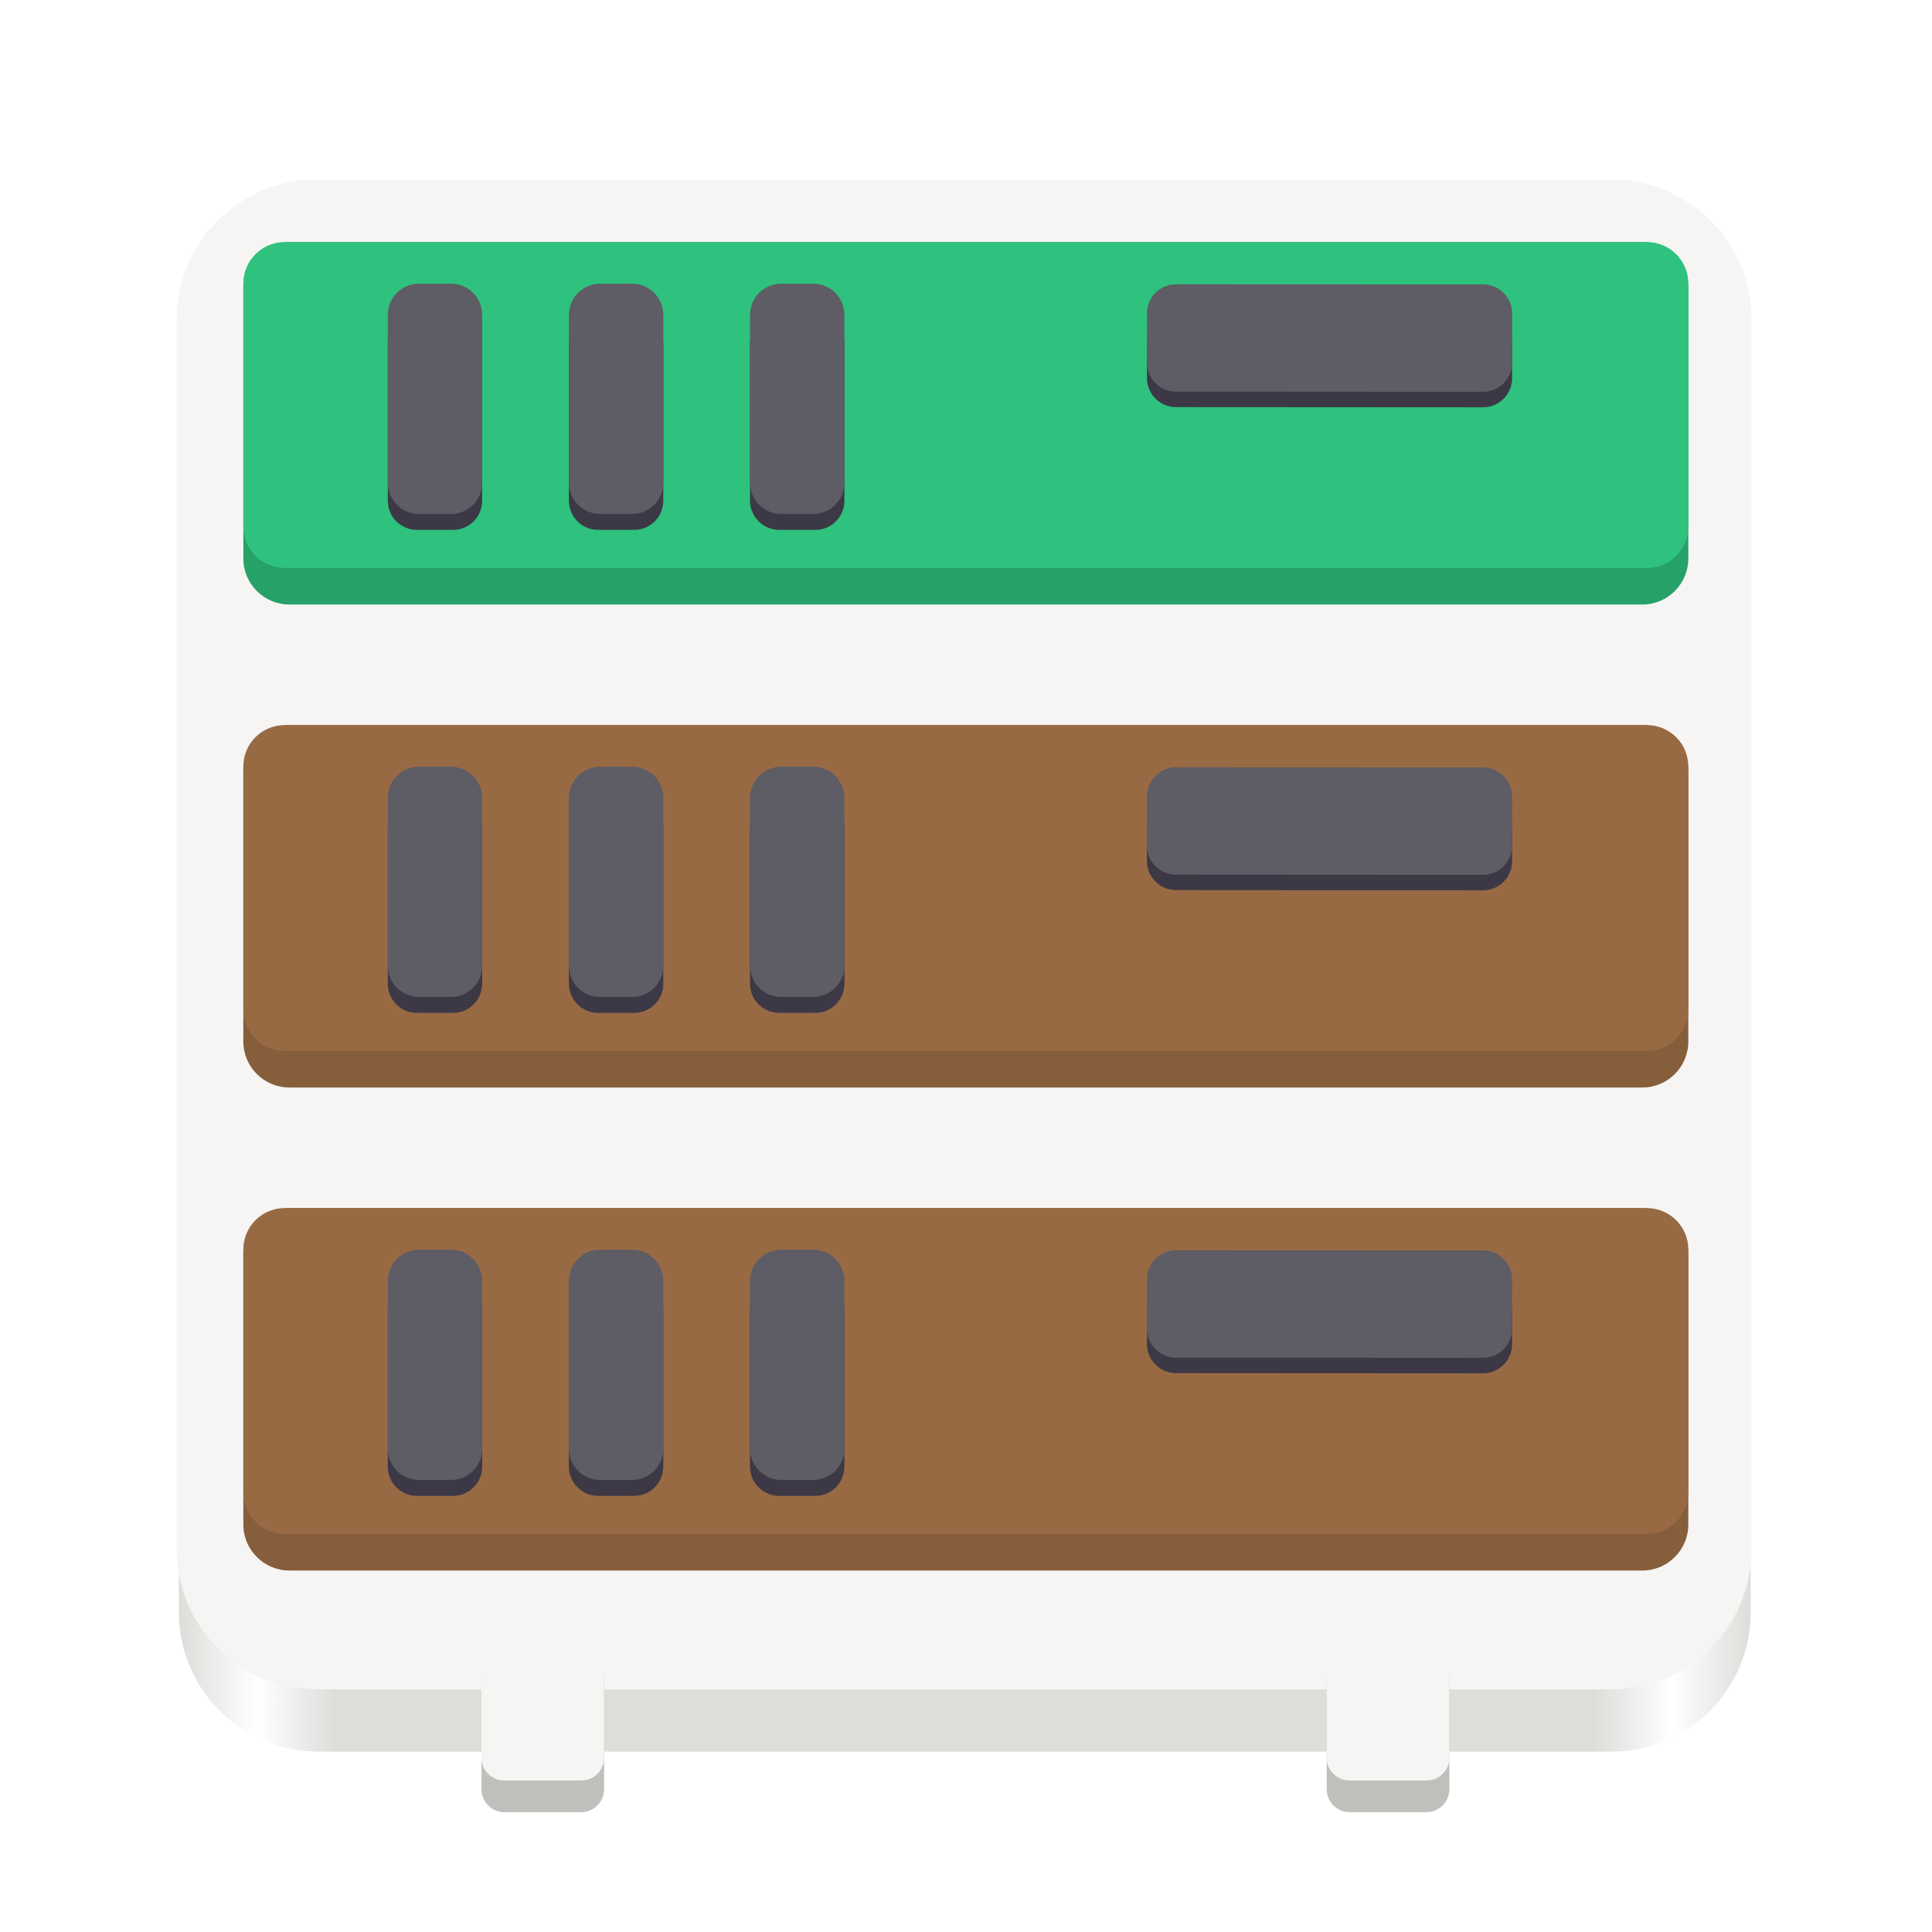
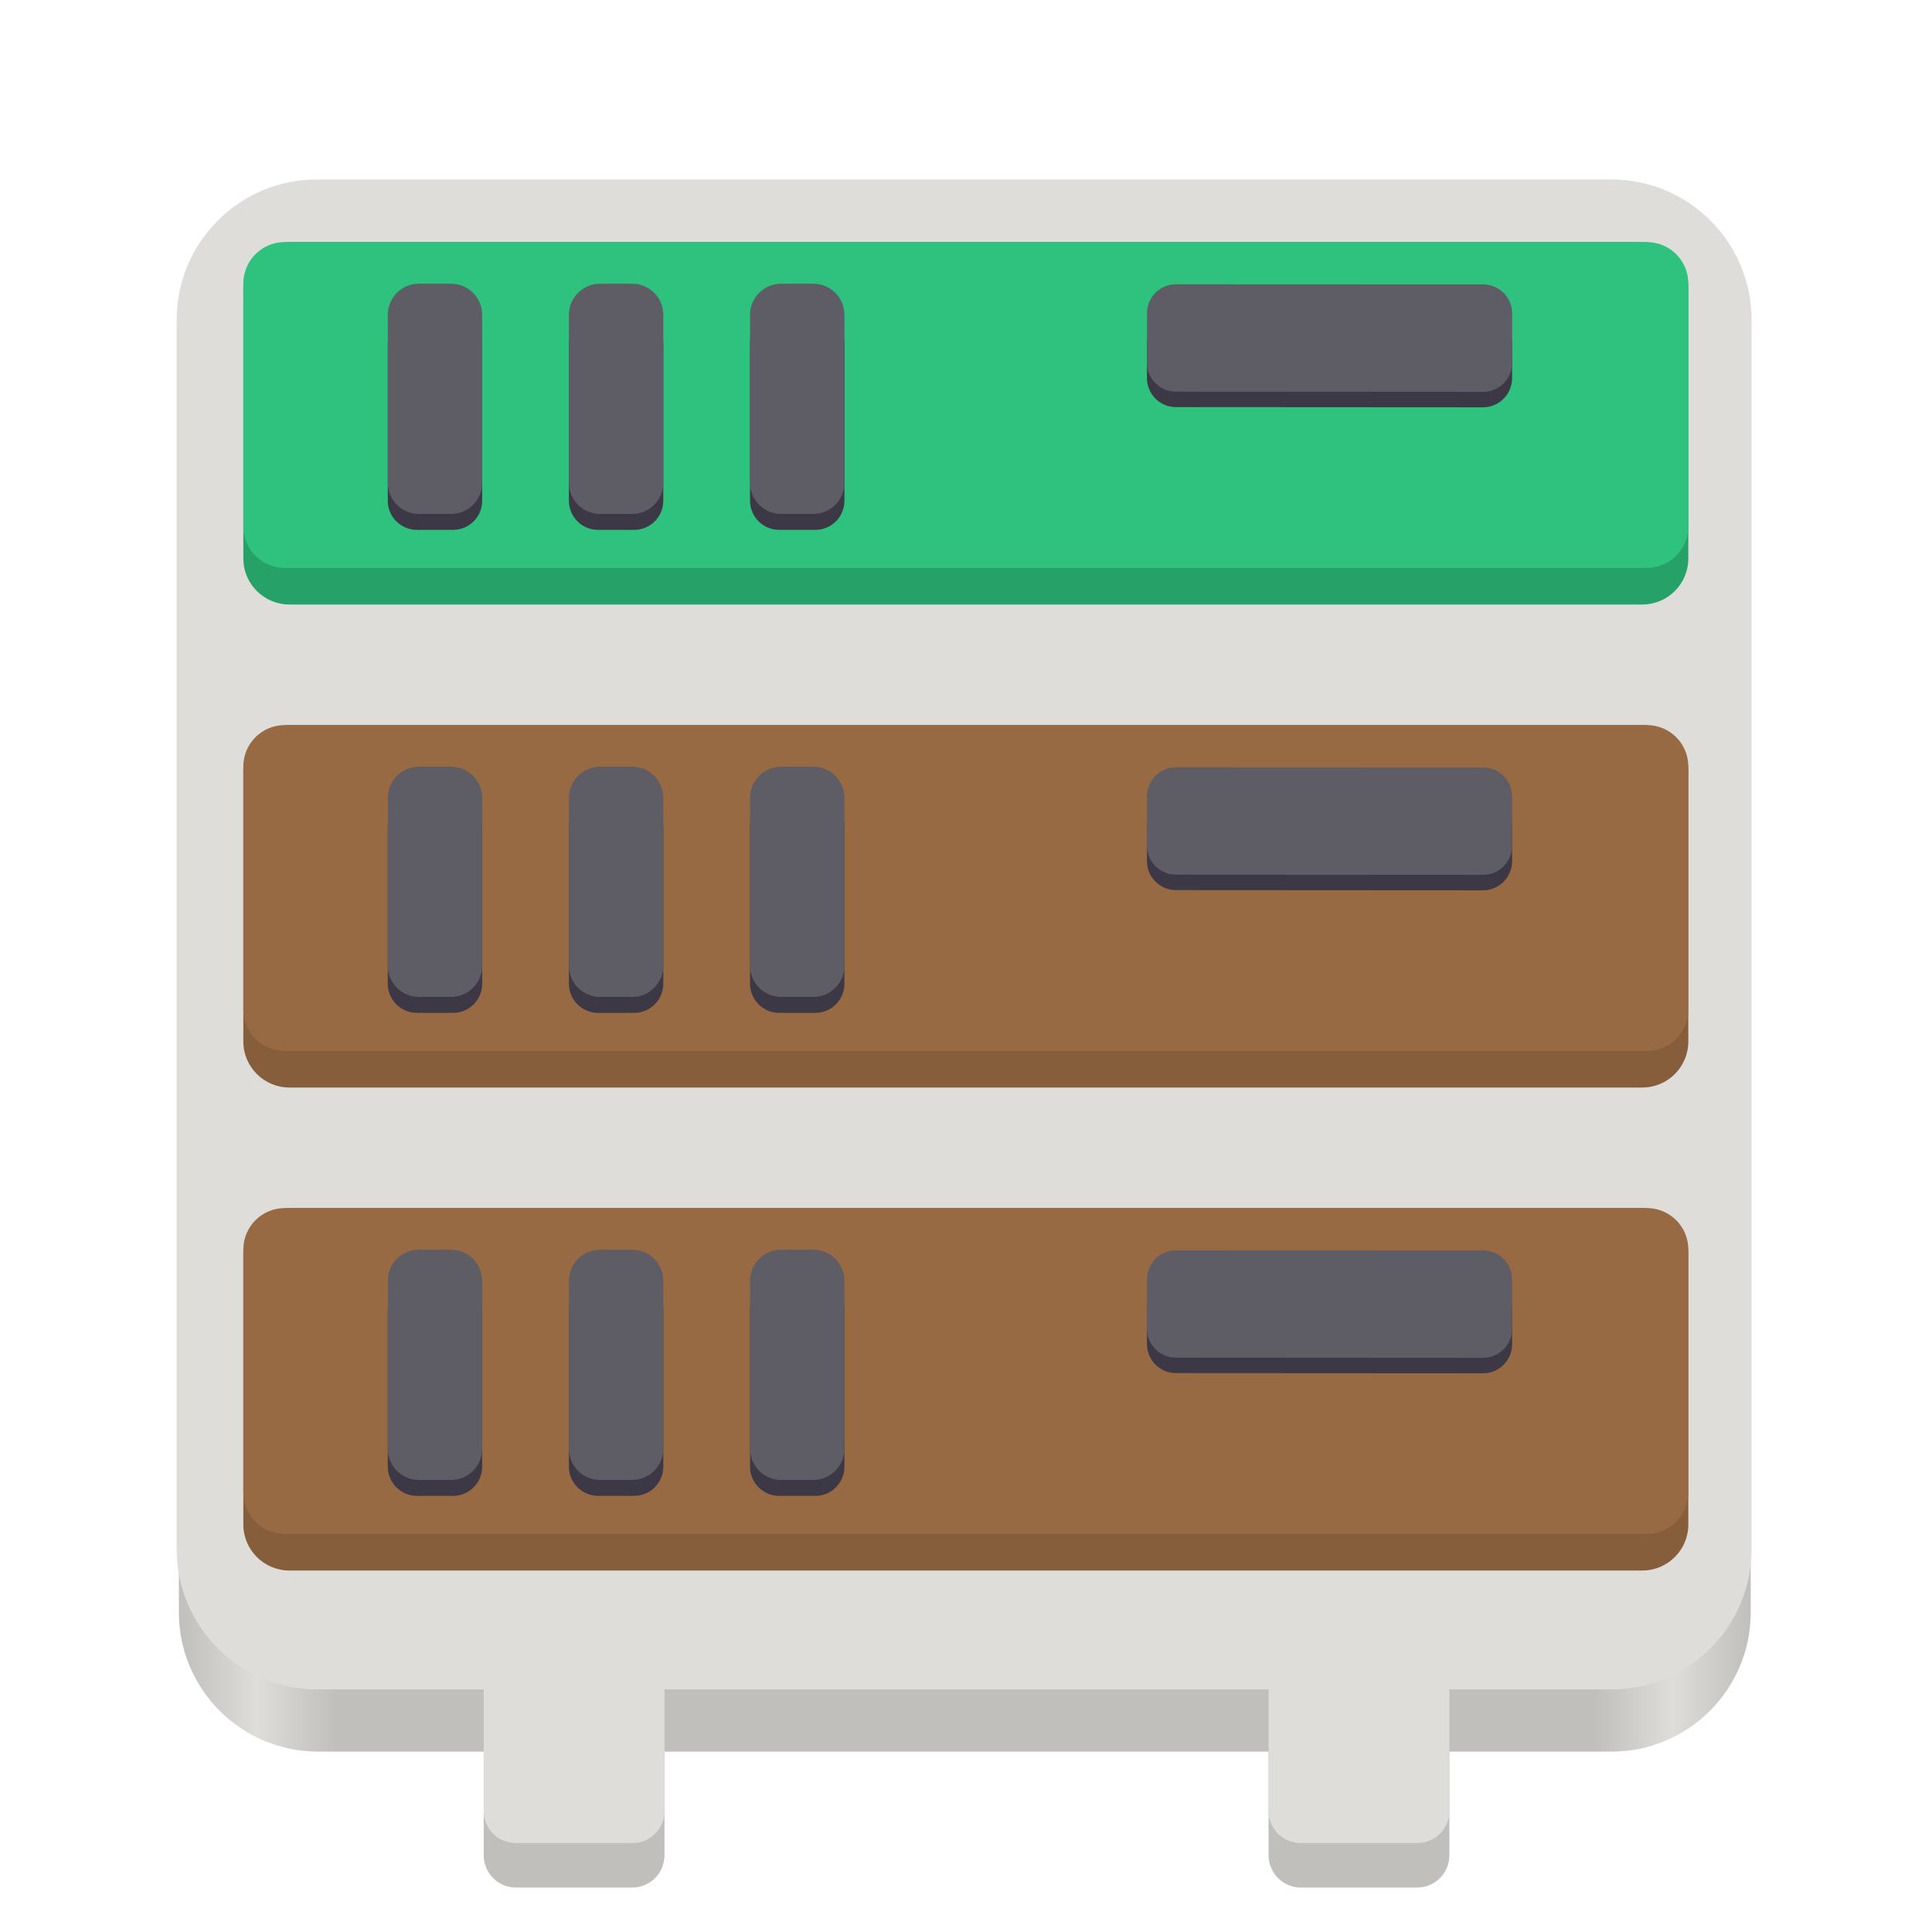
<svg xmlns="http://www.w3.org/2000/svg" height="128px" viewBox="0 0 128 128" width="128px">
  <linearGradient id="a" gradientUnits="userSpaceOnUse" spreadMethod="reflect" x1="11.851" x2="115.99" y1="64.023" y2="64.023">
-     <stop offset="0" stop-color="#deddda" />
-     <stop offset="0.05" stop-color="#ffffff" />
-     <stop offset="0.1" stop-color="#deddda" />
-     <stop offset="0.9" stop-color="#deddda" />
-     <stop offset="0.95" stop-color="#ffffff" />
-     <stop offset="1" stop-color="#deddda" />
+     <stop offset="0" stop-color="#c0bfbc" />
+     <stop offset="0.05" stop-color="#deddda" />
+     <stop offset="0.1" stop-color="#c0bfbc" />
+     <stop offset="0.9" stop-color="#c0bfbc" />
+     <stop offset="0.95" stop-color="#deddda" />
+     <stop offset="1" stop-color="#c0bfbc" />
  </linearGradient>
  <path d="m 21.078 11.996 h 85.684 c 5.098 0 9.227 4.133 9.227 9.23 v 85.594 c 0 5.098 -4.129 9.23 -9.227 9.23 h -85.684 c -5.094 0 -9.227 -4.133 -9.227 -9.23 v -85.594 c 0 -5.098 4.133 -9.23 9.227 -9.23 z m 0 0" fill="url(#a)" />
-   <path d="m 21 11.891 h 85.75 c 5.133 0 9.297 4.164 9.297 9.297 v 81.441 c 0 5.133 -4.164 9.297 -9.297 9.297 h -85.75 c -5.133 0 -9.297 -4.164 -9.297 -9.297 v -81.441 c 0 -5.133 4.164 -9.297 9.297 -9.297 z m 0 0" fill="#f6f5f4" />
+   <path d="m 21 11.891 h 85.75 c 5.133 0 9.297 4.164 9.297 9.297 v 81.441 c 0 5.133 -4.164 9.297 -9.297 9.297 h -85.75 c -5.133 0 -9.297 -4.164 -9.297 -9.297 v -81.441 c 0 -5.133 4.164 -9.297 9.297 -9.297 z m 0 0" fill="#deddda" />
  <path d="m 19.172 80.039 h 89.637 c 1.684 0 3.047 1.363 3.047 3.047 v 17.914 c 0 1.684 -1.363 3.051 -3.047 3.051 h -89.637 c -1.684 0 -3.051 -1.367 -3.051 -3.051 v -17.914 c 0 -1.684 1.367 -3.047 3.051 -3.047 z m 0 0" fill="#865e3c" />
  <path d="m 19.172 16.039 h 89.637 c 1.684 0 3.047 1.363 3.047 3.047 v 17.914 c 0 1.684 -1.363 3.051 -3.047 3.051 h -89.637 c -1.684 0 -3.051 -1.367 -3.051 -3.051 v -17.914 c 0 -1.684 1.367 -3.047 3.051 -3.047 z m 0 0" fill="#26a269" />
  <path d="m 18.863 16.039 h 90.25 c 1.516 0 2.742 1.227 2.742 2.742 v 16.102 c 0 1.516 -1.227 2.742 -2.742 2.742 h -90.25 c -1.516 0 -2.742 -1.227 -2.742 -2.742 v -16.102 c 0 -1.516 1.227 -2.742 2.742 -2.742 z m 0 0" fill="#2ec27e" />
  <g fill="#3d3846">
    <path d="m 75.988 25.047 l 0.004 -2.273 c 0 -1.062 0.863 -1.922 1.926 -1.922 l 20.344 0.008 c 1.062 0.004 1.922 0.863 1.922 1.926 l -0.004 2.273 c 0 1.062 -0.863 1.926 -1.926 1.926 l -20.344 -0.012 c -1.062 0 -1.922 -0.863 -1.922 -1.926 z m 0 0" />
    <path d="m 27.625 20.812 h 2.391 c 1.066 0 1.93 0.863 1.93 1.934 v 10.426 c 0 1.07 -0.863 1.934 -1.93 1.934 h -2.391 c -1.066 0 -1.934 -0.863 -1.934 -1.934 v -10.426 c 0 -1.07 0.867 -1.934 1.934 -1.934 z m 0 0" />
    <path d="m 39.625 20.812 h 2.391 c 1.066 0 1.93 0.863 1.93 1.934 v 10.426 c 0 1.07 -0.863 1.934 -1.93 1.934 h -2.391 c -1.066 0 -1.934 -0.863 -1.934 -1.934 v -10.426 c 0 -1.07 0.867 -1.934 1.934 -1.934 z m 0 0" />
    <path d="m 51.625 20.812 h 2.391 c 1.066 0 1.93 0.863 1.93 1.934 v 10.426 c 0 1.07 -0.863 1.934 -1.93 1.934 h -2.391 c -1.066 0 -1.934 -0.863 -1.934 -1.934 v -10.426 c 0 -1.07 0.867 -1.934 1.934 -1.934 z m 0 0" />
  </g>
  <path d="m 18.863 80.039 h 90.25 c 1.516 0 2.742 1.227 2.742 2.742 v 16.102 c 0 1.516 -1.227 2.742 -2.742 2.742 h -90.25 c -1.516 0 -2.742 -1.227 -2.742 -2.742 v -16.102 c 0 -1.516 1.227 -2.742 2.742 -2.742 z m 0 0" fill="#986a44" />
  <path d="m 19.172 48.039 h 89.637 c 1.684 0 3.047 1.363 3.047 3.047 v 17.914 c 0 1.684 -1.363 3.051 -3.047 3.051 h -89.637 c -1.684 0 -3.051 -1.367 -3.051 -3.051 v -17.914 c 0 -1.684 1.367 -3.047 3.051 -3.047 z m 0 0" fill="#865e3c" />
  <path d="m 18.863 48.039 h 90.25 c 1.516 0 2.742 1.227 2.742 2.742 v 16.102 c 0 1.516 -1.227 2.742 -2.742 2.742 h -90.25 c -1.516 0 -2.742 -1.227 -2.742 -2.742 v -16.102 c 0 -1.516 1.227 -2.742 2.742 -2.742 z m 0 0" fill="#986a44" />
  <path d="m 75.988 24.023 l 0.004 -3.266 c 0 -1.062 0.863 -1.926 1.926 -1.922 l 20.344 0.008 c 1.062 0.004 1.922 0.863 1.922 1.926 l -0.004 3.27 c 0 1.062 -0.863 1.922 -1.926 1.922 l -20.344 -0.012 c -1.062 0 -1.922 -0.863 -1.922 -1.926 z m 0 0" fill="#5e5c64" />
  <path d="m 27.754 18.797 h 2.129 c 1.141 0 2.062 0.922 2.062 2.062 v 11.125 c 0 1.141 -0.922 2.066 -2.062 2.066 h -2.129 c -1.137 0 -2.062 -0.926 -2.062 -2.066 v -11.125 c 0 -1.141 0.926 -2.062 2.062 -2.062 z m 0 0" fill="#5e5c64" />
  <path d="m 39.754 18.797 h 2.129 c 1.141 0 2.062 0.922 2.062 2.062 v 11.125 c 0 1.141 -0.922 2.066 -2.062 2.066 h -2.129 c -1.137 0 -2.062 -0.926 -2.062 -2.066 v -11.125 c 0 -1.141 0.926 -2.062 2.062 -2.062 z m 0 0" fill="#5e5c64" />
  <path d="m 51.754 18.797 h 2.129 c 1.141 0 2.062 0.922 2.062 2.062 v 11.125 c 0 1.141 -0.922 2.066 -2.062 2.066 h -2.129 c -1.137 0 -2.062 -0.926 -2.062 -2.066 v -11.125 c 0 -1.141 0.926 -2.062 2.062 -2.062 z m 0 0" fill="#5e5c64" />
  <path d="m 75.988 57.047 l 0.004 -2.273 c 0 -1.062 0.863 -1.922 1.926 -1.922 l 20.344 0.008 c 1.062 0.004 1.922 0.863 1.922 1.926 l -0.004 2.273 c 0 1.062 -0.863 1.926 -1.926 1.926 l -20.344 -0.012 c -1.062 0 -1.922 -0.863 -1.922 -1.926 z m 0 0" fill="#3d3846" />
  <path d="m 27.625 52.812 h 2.391 c 1.066 0 1.93 0.863 1.93 1.934 v 10.426 c 0 1.07 -0.863 1.934 -1.93 1.934 h -2.391 c -1.066 0 -1.934 -0.863 -1.934 -1.934 v -10.426 c 0 -1.07 0.867 -1.934 1.934 -1.934 z m 0 0" fill="#3d3846" />
  <path d="m 39.625 52.812 h 2.391 c 1.066 0 1.93 0.863 1.93 1.934 v 10.426 c 0 1.07 -0.863 1.934 -1.93 1.934 h -2.391 c -1.066 0 -1.934 -0.863 -1.934 -1.934 v -10.426 c 0 -1.07 0.867 -1.934 1.934 -1.934 z m 0 0" fill="#3d3846" />
  <path d="m 51.625 52.812 h 2.391 c 1.066 0 1.93 0.863 1.93 1.934 v 10.426 c 0 1.07 -0.863 1.934 -1.93 1.934 h -2.391 c -1.066 0 -1.934 -0.863 -1.934 -1.934 v -10.426 c 0 -1.07 0.867 -1.934 1.934 -1.934 z m 0 0" fill="#3d3846" />
  <path d="m 75.988 56.023 l 0.004 -3.266 c 0 -1.062 0.863 -1.926 1.926 -1.922 l 20.344 0.008 c 1.062 0.004 1.922 0.863 1.922 1.926 l -0.004 3.27 c 0 1.062 -0.863 1.922 -1.926 1.922 l -20.344 -0.012 c -1.062 0 -1.922 -0.863 -1.922 -1.926 z m 0 0" fill="#5e5c64" />
  <path d="m 27.754 50.797 h 2.129 c 1.141 0 2.062 0.922 2.062 2.062 v 11.125 c 0 1.141 -0.922 2.066 -2.062 2.066 h -2.129 c -1.137 0 -2.062 -0.926 -2.062 -2.066 v -11.125 c 0 -1.141 0.926 -2.062 2.062 -2.062 z m 0 0" fill="#5e5c64" />
  <path d="m 39.754 50.797 h 2.129 c 1.141 0 2.062 0.922 2.062 2.062 v 11.125 c 0 1.141 -0.922 2.066 -2.062 2.066 h -2.129 c -1.137 0 -2.062 -0.926 -2.062 -2.066 v -11.125 c 0 -1.141 0.926 -2.062 2.062 -2.062 z m 0 0" fill="#5e5c64" />
  <path d="m 51.754 50.797 h 2.129 c 1.141 0 2.062 0.922 2.062 2.062 v 11.125 c 0 1.141 -0.922 2.066 -2.062 2.066 h -2.129 c -1.137 0 -2.062 -0.926 -2.062 -2.066 v -11.125 c 0 -1.141 0.926 -2.062 2.062 -2.062 z m 0 0" fill="#5e5c64" />
  <path d="m 75.988 89.047 l 0.004 -2.273 c 0 -1.062 0.863 -1.922 1.926 -1.922 l 20.344 0.008 c 1.062 0.004 1.922 0.863 1.922 1.926 l -0.004 2.273 c 0 1.062 -0.863 1.926 -1.926 1.926 l -20.344 -0.012 c -1.062 0 -1.922 -0.863 -1.922 -1.926 z m 0 0" fill="#3d3846" />
  <path d="m 27.625 84.812 h 2.391 c 1.066 0 1.93 0.863 1.93 1.934 v 10.426 c 0 1.066 -0.863 1.934 -1.93 1.934 h -2.391 c -1.066 0 -1.934 -0.867 -1.934 -1.934 v -10.426 c 0 -1.07 0.867 -1.934 1.934 -1.934 z m 0 0" fill="#3d3846" />
  <path d="m 39.625 84.812 h 2.391 c 1.066 0 1.93 0.863 1.93 1.934 v 10.426 c 0 1.066 -0.863 1.934 -1.93 1.934 h -2.391 c -1.066 0 -1.934 -0.867 -1.934 -1.934 v -10.426 c 0 -1.07 0.867 -1.934 1.934 -1.934 z m 0 0" fill="#3d3846" />
  <path d="m 51.625 84.812 h 2.391 c 1.066 0 1.93 0.863 1.93 1.934 v 10.426 c 0 1.066 -0.863 1.934 -1.93 1.934 h -2.391 c -1.066 0 -1.934 -0.867 -1.934 -1.934 v -10.426 c 0 -1.07 0.867 -1.934 1.934 -1.934 z m 0 0" fill="#3d3846" />
  <path d="m 75.988 88.023 l 0.004 -3.266 c 0 -1.062 0.863 -1.926 1.926 -1.922 l 20.344 0.008 c 1.062 0.004 1.922 0.863 1.922 1.926 l -0.004 3.27 c 0 1.062 -0.863 1.922 -1.926 1.922 l -20.344 -0.012 c -1.062 0 -1.922 -0.863 -1.922 -1.926 z m 0 0" fill="#5e5c64" />
  <path d="m 27.754 82.797 h 2.129 c 1.141 0 2.062 0.922 2.062 2.062 v 11.125 c 0 1.141 -0.922 2.066 -2.062 2.066 h -2.129 c -1.137 0 -2.062 -0.926 -2.062 -2.066 v -11.125 c 0 -1.141 0.926 -2.062 2.062 -2.062 z m 0 0" fill="#5e5c64" />
  <path d="m 39.754 82.797 h 2.129 c 1.141 0 2.062 0.922 2.062 2.062 v 11.125 c 0 1.141 -0.922 2.066 -2.062 2.066 h -2.129 c -1.137 0 -2.062 -0.926 -2.062 -2.066 v -11.125 c 0 -1.141 0.926 -2.062 2.062 -2.062 z m 0 0" fill="#5e5c64" />
  <path d="m 51.754 82.797 h 2.129 c 1.141 0 2.062 0.922 2.062 2.062 v 11.125 c 0 1.141 -0.922 2.066 -2.062 2.066 h -2.129 c -1.137 0 -2.062 -0.926 -2.062 -2.066 v -11.125 c 0 -1.141 0.926 -2.062 2.062 -2.062 z m 0 0" fill="#5e5c64" />
-   <path d="m 89.418 109.754 h 5.09 c 0.836 0 1.516 0.68 1.516 1.516 v 7.273 c 0 0.836 -0.68 1.516 -1.516 1.516 h -5.09 c -0.84 0 -1.52 -0.68 -1.52 -1.516 v -7.273 c 0 -0.836 0.68 -1.516 1.52 -1.516 z m 0 0" fill="#c0bfbc" />
-   <path d="m 89.402 107.754 h 5.117 c 0.832 0 1.504 0.672 1.504 1.5 v 7.207 c 0 0.828 -0.672 1.5 -1.504 1.5 h -5.117 c -0.828 0 -1.504 -0.672 -1.504 -1.5 v -7.207 c 0 -0.828 0.676 -1.5 1.504 -1.5 z m 0 0" fill="#f6f5f4" />
-   <path d="m 33.418 109.754 h 5.09 c 0.836 0 1.516 0.68 1.516 1.516 v 7.273 c 0 0.836 -0.68 1.516 -1.516 1.516 h -5.09 c -0.84 0 -1.52 -0.68 -1.52 -1.516 v -7.273 c 0 -0.836 0.68 -1.516 1.52 -1.516 z m 0 0" fill="#c0bfbc" />
-   <path d="m 33.402 107.754 h 5.117 c 0.832 0 1.504 0.672 1.504 1.5 v 7.207 c 0 0.828 -0.672 1.5 -1.504 1.5 h -5.117 c -0.828 0 -1.504 -0.672 -1.504 -1.5 v -7.207 c 0 -0.828 0.676 -1.5 1.504 -1.5 z m 0 0" fill="#f6f5f4" />
+   <path d="m 86.18 110.566 h 7.711 c 1.18 0 2.133 0.953 2.133 2.129 v 10.227 c 0 1.176 -0.953 2.133 -2.133 2.133 h -7.711 c -1.176 0 -2.133 -0.957 -2.133 -2.133 v -10.227 c 0 -1.176 0.957 -2.129 2.133 -2.129 z m 0 0" fill="#c0bfbc" />
+   <path d="m 86.16 107.754 h 7.75 c 1.168 0 2.113 0.945 2.113 2.109 v 10.129 c 0 1.168 -0.945 2.113 -2.113 2.113 h -7.75 c -1.168 0 -2.113 -0.945 -2.113 -2.113 v -10.129 c 0 -1.164 0.945 -2.109 2.113 -2.109 z m 0 0" fill="#deddda" />
+   <path d="m 34.18 110.566 h 7.711 c 1.18 0 2.133 0.953 2.133 2.129 v 10.227 c 0 1.176 -0.953 2.133 -2.133 2.133 h -7.711 c -1.176 0 -2.133 -0.957 -2.133 -2.133 v -10.227 c 0 -1.176 0.957 -2.129 2.133 -2.129 z m 0 0" fill="#c0bfbc" />
+   <path d="m 34.16 107.754 h 7.75 c 1.168 0 2.113 0.945 2.113 2.109 v 10.129 c 0 1.168 -0.945 2.113 -2.113 2.113 h -7.75 c -1.168 0 -2.113 -0.945 -2.113 -2.113 v -10.129 c 0 -1.164 0.945 -2.109 2.113 -2.109 z m 0 0" fill="#deddda" />
</svg>
